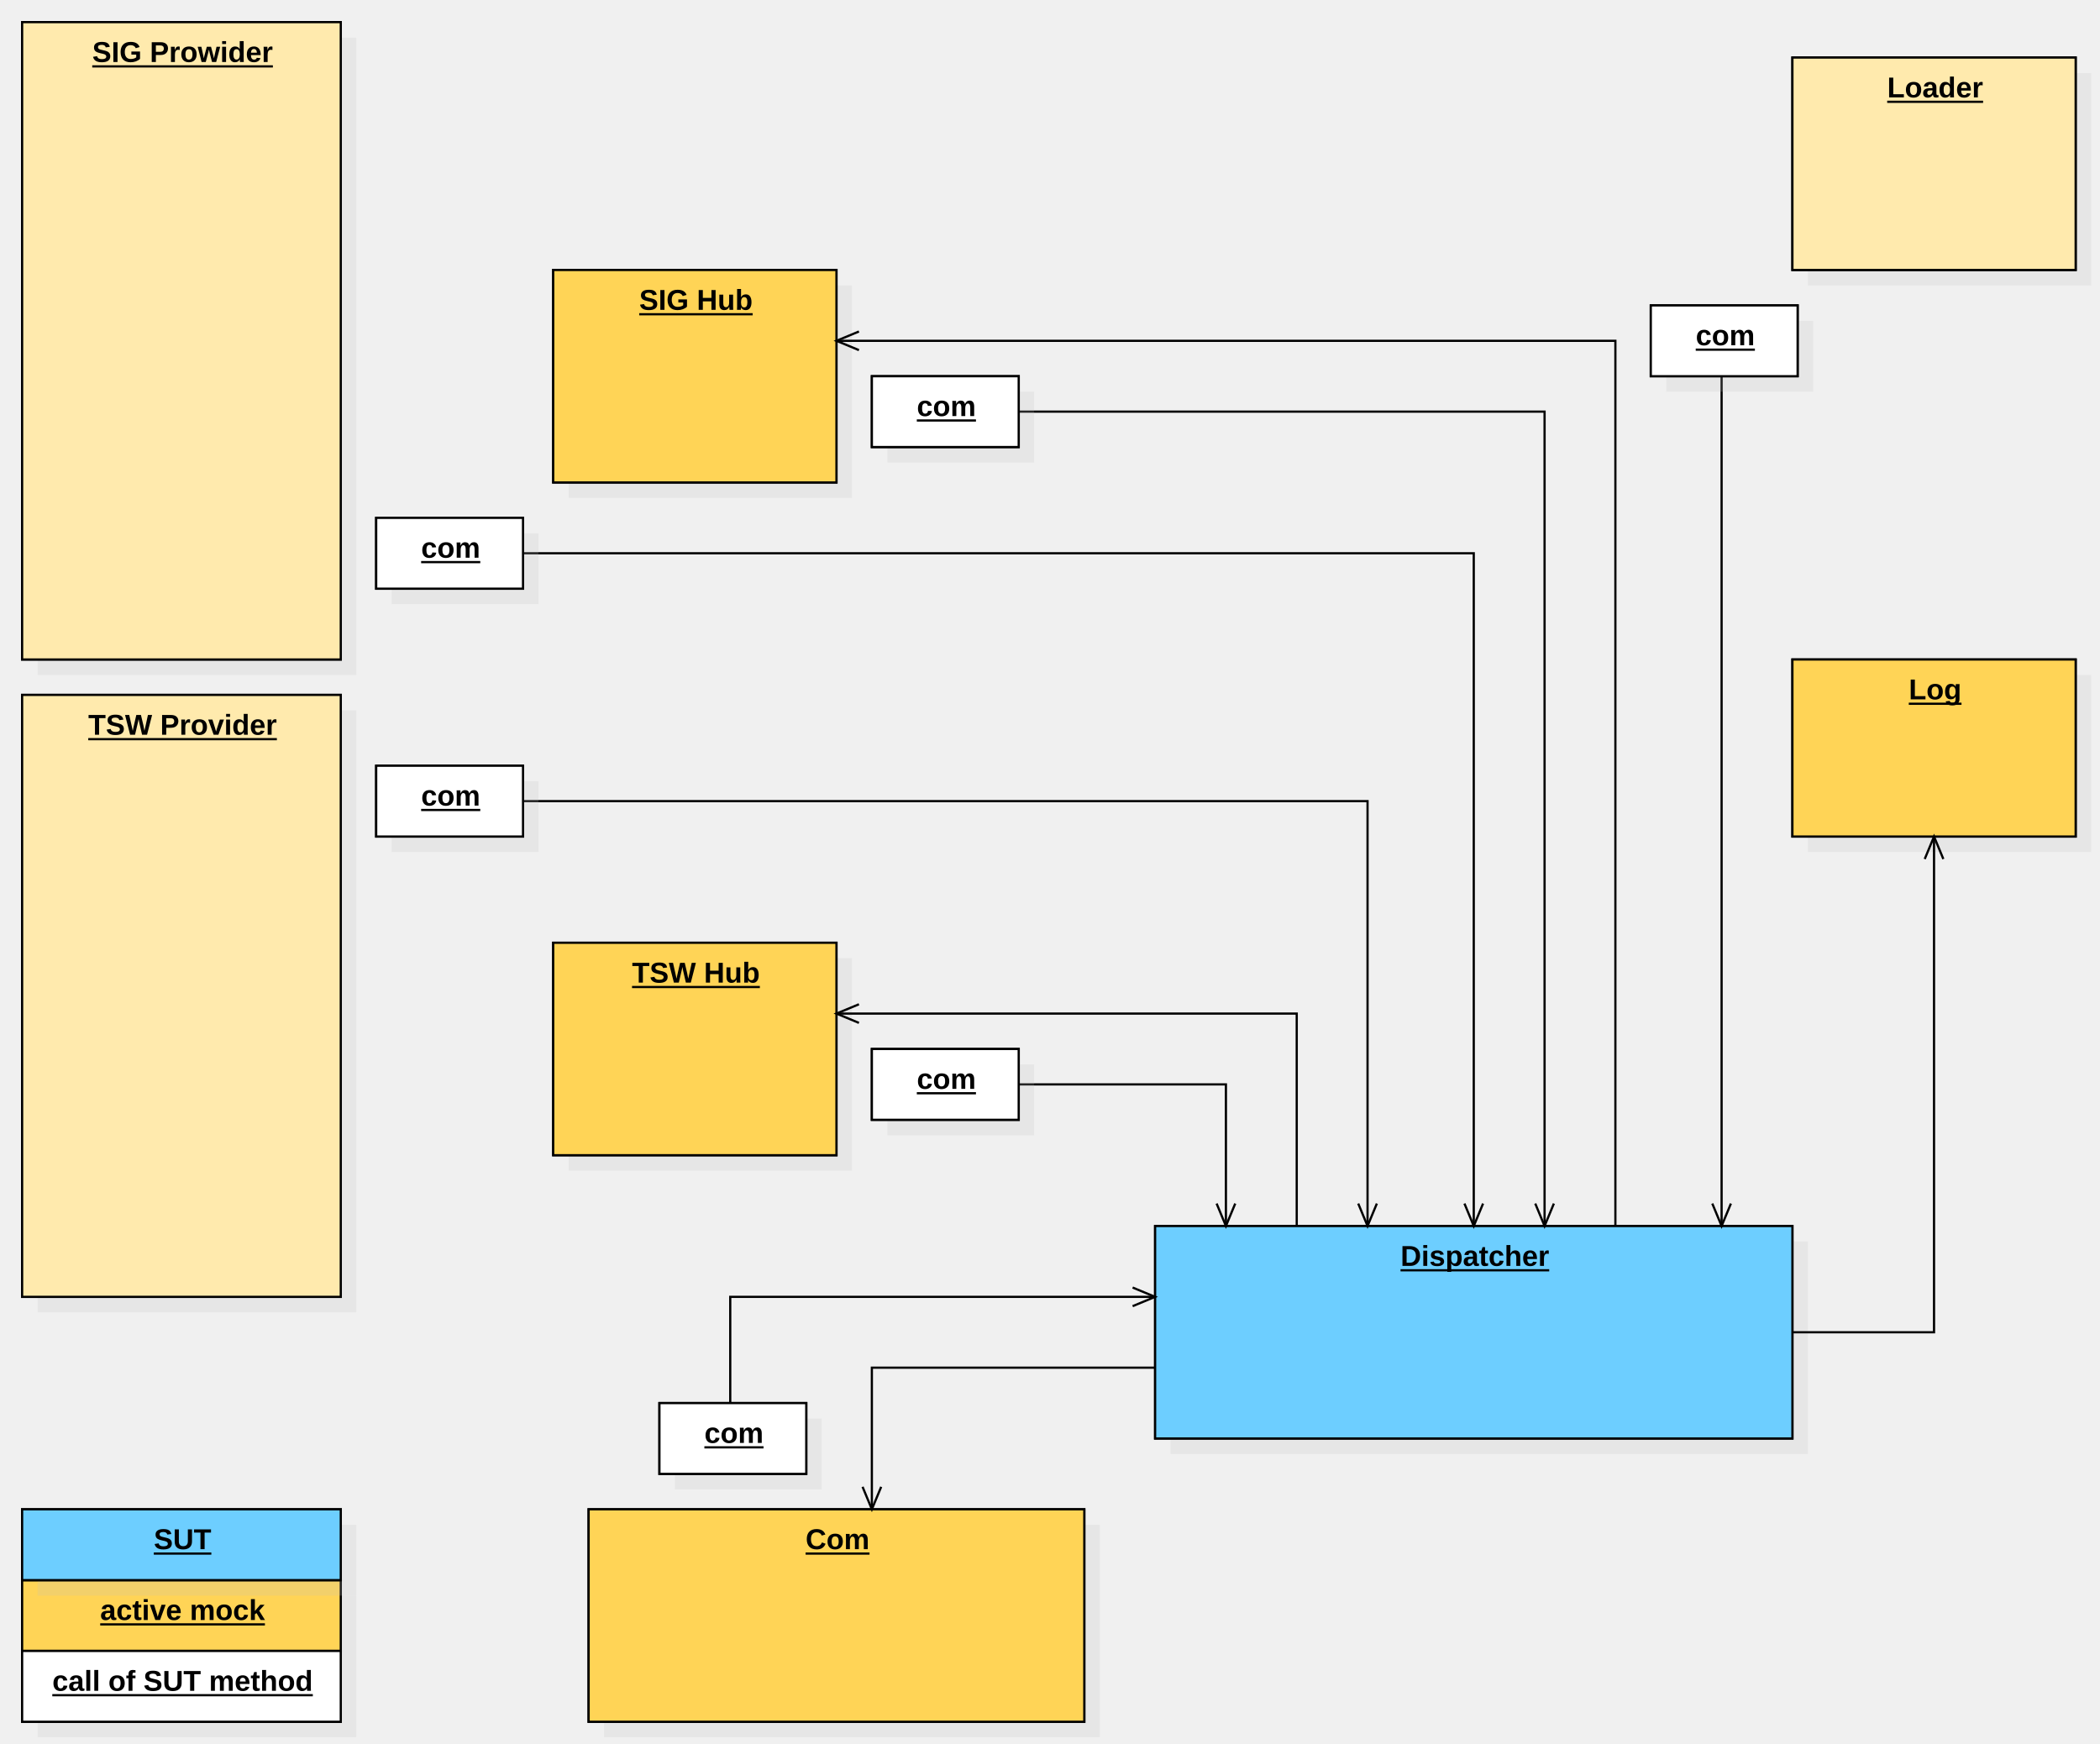
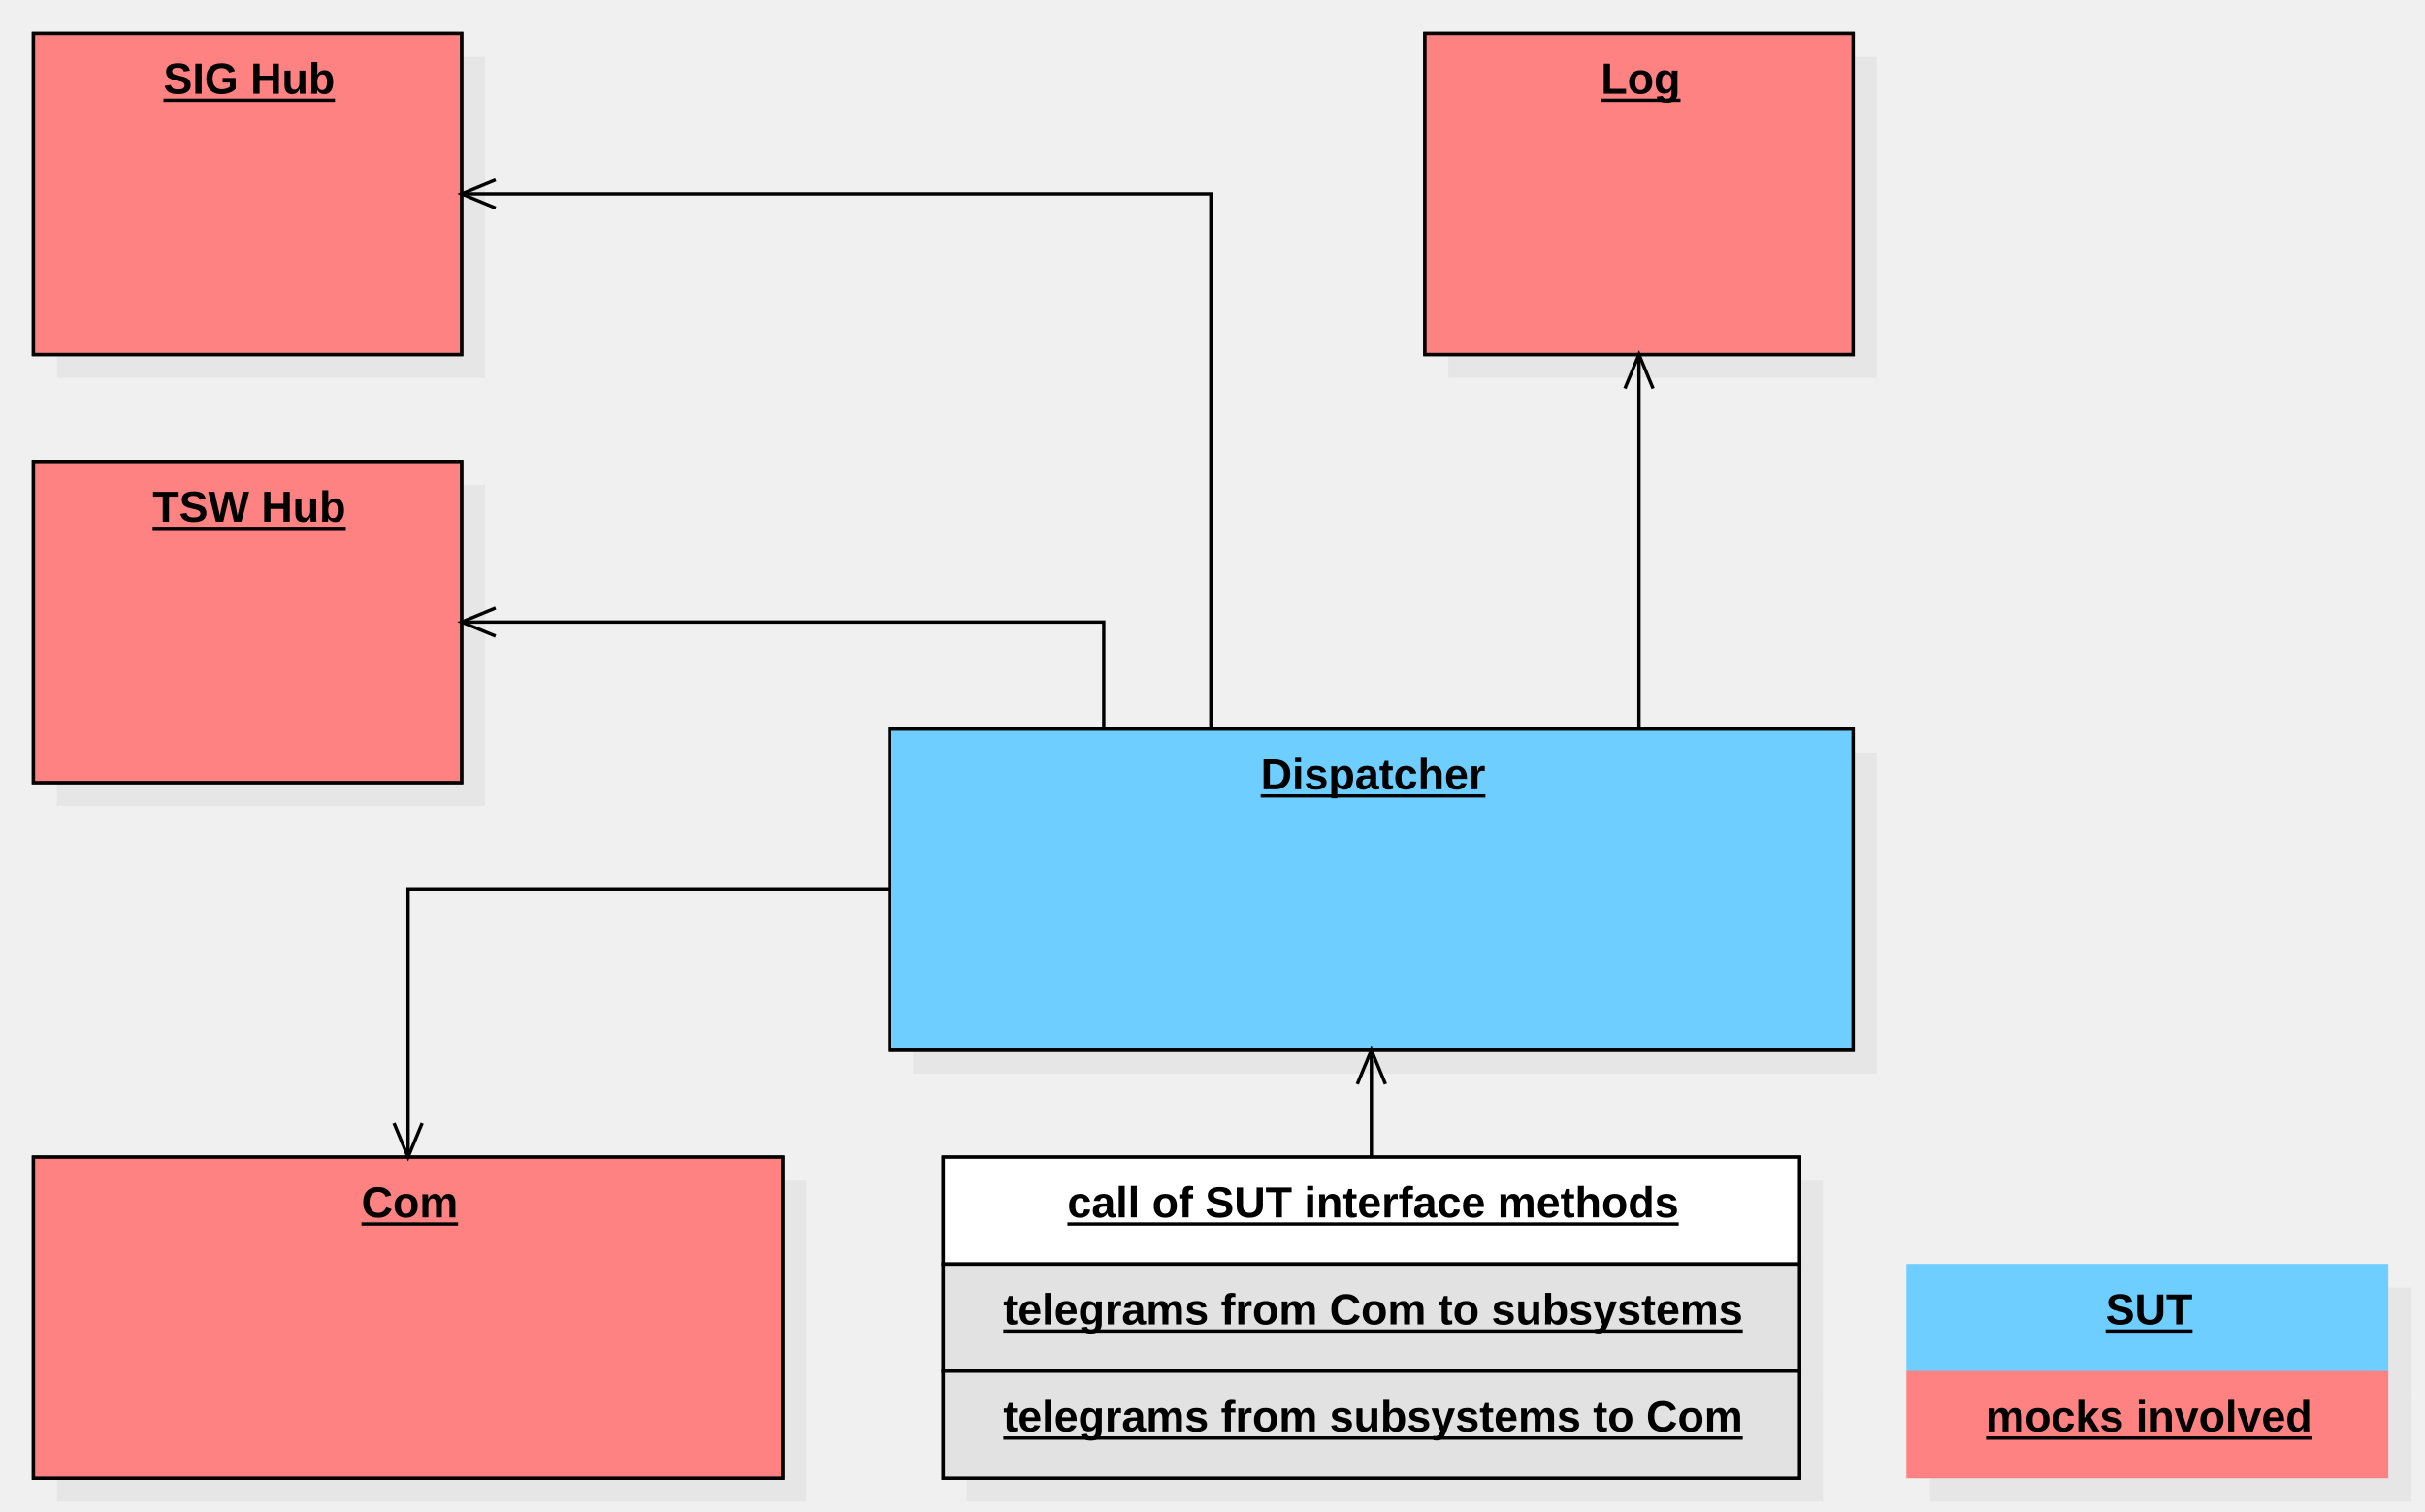
- <svg xmlns="http://www.w3.org/2000/svg" version="1.1" width="949" height="788">
+ <svg xmlns="http://www.w3.org/2000/svg" version="1.1" width="725" height="452">
  <defs />
  <g>
    <g>
-       <rect fill="#C0C0C0" stroke="none" x="567" y="583" width="128" height="96" transform="matrix(1 0 0 1 -310 -150)" fill-opacity="0.2" />
-     </g>
-     <g>
-       <rect fill="#FFD456" stroke="none" x="560" y="576" width="128" height="96" transform="matrix(1 0 0 1 -310 -150)" />
-     </g>
-     <g>
-       <path fill="none" stroke="#000000" paint-order="fill stroke markers" d=" M 250 426 L 378 426 L 378 522 L 250 522 L 250 426 Z Z" stroke-miterlimit="10" stroke-dasharray="" />
-     </g>
-     <g>
-       <rect fill="#FFD456" stroke="none" x="560" y="576" width="128" height="96" transform="matrix(1 0 0 1 -310 -150)" />
-     </g>
-     <g>
-       <path fill="none" stroke="#000000" paint-order="fill stroke markers" d=" M 250 426 L 378 426 L 378 522 L 250 522 L 250 426 Z Z" stroke-miterlimit="10" stroke-dasharray="" />
-     </g>
-     <g>
-       <g>
-         <path fill="none" stroke="none" />
-         <text fill="#000000" stroke="none" font-family="Arial" font-size="13px" font-style="normal" font-weight="bold" text-decoration="undefined" x="624.5" y="589.5" text-anchor="middle" dominant-baseline="central" transform="matrix(1 0 0 1 -310 -150)">
+       <rect fill="#C0C0C0" stroke="none" x="1143" y="871" width="144" height="32" transform="matrix(1 0 0 1 -566 -486)" fill-opacity="0.2" />
+     </g>
+     <g>
+       <rect fill="#6DCEFF" stroke="none" x="1136" y="864" width="144" height="32" transform="matrix(1 0 0 1 -566 -486)" />
+     </g>
+     <g>
+       <path fill="none" stroke="#FFFFFF00" paint-order="fill stroke markers" d=" M 570 378 L 714 378 L 714 410 L 570 410 L 570 378 Z Z" stroke-miterlimit="10" stroke-dasharray="" />
+     </g>
+     <g>
+       <rect fill="#6DCEFF" stroke="none" x="1136" y="864" width="144" height="32" transform="matrix(1 0 0 1 -566 -486)" />
+     </g>
+     <g>
+       <path fill="none" stroke="#FFFFFF00" paint-order="fill stroke markers" d=" M 570 378 L 714 378 L 714 410 L 570 410 L 570 378 Z Z" stroke-miterlimit="10" stroke-dasharray="" />
+     </g>
+     <g>
+       <g>
+         <path fill="none" stroke="none" />
+         <text fill="#000000" stroke="none" font-family="Arial" font-size="13px" font-style="normal" font-weight="bold" text-decoration="undefined" x="1208.5" y="877.5" text-anchor="middle" dominant-baseline="central" transform="matrix(1 0 0 1 -566 -486)">
+ SUT</text>
+         <path fill="none" stroke="#000000" paint-order="fill stroke markers" d=" M 655.5 398 L 629.5 398" stroke-miterlimit="10" stroke-dasharray="" />
+       </g>
+     </g>
+     <g>
+       <rect fill="#C0C0C0" stroke="none" x="583" y="631" width="128" height="96" transform="matrix(1 0 0 1 -566 -486)" fill-opacity="0.2" />
+     </g>
+     <g>
+       <rect fill="#FF8282" stroke="none" x="576" y="624" width="128" height="96" transform="matrix(1 0 0 1 -566 -486)" />
+     </g>
+     <g>
+       <path fill="none" stroke="#000000" paint-order="fill stroke markers" d=" M 10 138 L 138 138 L 138 234 L 10 234 L 10 138 Z Z" stroke-miterlimit="10" stroke-dasharray="" />
+     </g>
+     <g>
+       <rect fill="#FF8282" stroke="none" x="576" y="624" width="128" height="96" transform="matrix(1 0 0 1 -566 -486)" />
+     </g>
+     <g>
+       <path fill="none" stroke="#000000" paint-order="fill stroke markers" d=" M 10 138 L 138 138 L 138 234 L 10 234 L 10 138 Z Z" stroke-miterlimit="10" stroke-dasharray="" />
+     </g>
+     <g>
+       <g>
+         <path fill="none" stroke="none" />
+         <text fill="#000000" stroke="none" font-family="Arial" font-size="13px" font-style="normal" font-weight="bold" text-decoration="undefined" x="640.5" y="637.5" text-anchor="middle" dominant-baseline="central" transform="matrix(1 0 0 1 -566 -486)">
TSW Hub</text>
-         <path fill="none" stroke="#000000" paint-order="fill stroke markers" d=" M 343.382 446 L 285.618 446" stroke-miterlimit="10" stroke-dasharray="" />
-       </g>
-     </g>
-     <g>
-       <rect fill="#C0C0C0" stroke="none" x="839" y="711" width="288" height="96" transform="matrix(1 0 0 1 -310 -150)" fill-opacity="0.2" />
-     </g>
-     <g>
-       <rect fill="#6DCEFF" stroke="none" x="832" y="704" width="288" height="96" transform="matrix(1 0 0 1 -310 -150)" />
-     </g>
-     <g>
-       <path fill="none" stroke="#000000" paint-order="fill stroke markers" d=" M 522 554 L 810 554 L 810 650 L 522 650 L 522 554 Z Z" stroke-miterlimit="10" stroke-dasharray="" />
-     </g>
-     <g>
-       <rect fill="#6DCEFF" stroke="none" x="832" y="704" width="288" height="96" transform="matrix(1 0 0 1 -310 -150)" />
-     </g>
-     <g>
-       <path fill="none" stroke="#000000" paint-order="fill stroke markers" d=" M 522 554 L 810 554 L 810 650 L 522 650 L 522 554 Z Z" stroke-miterlimit="10" stroke-dasharray="" />
-     </g>
-     <g>
-       <g>
-         <path fill="none" stroke="none" />
-         <text fill="#000000" stroke="none" font-family="Arial" font-size="13px" font-style="normal" font-weight="bold" text-decoration="undefined" x="976.5" y="717.5" text-anchor="middle" dominant-baseline="central" transform="matrix(1 0 0 1 -310 -150)">
+         <path fill="none" stroke="#000000" paint-order="fill stroke markers" d=" M 103.382 158 L 45.618 158" stroke-miterlimit="10" stroke-dasharray="" />
+       </g>
+     </g>
+     <g>
+       <rect fill="#C0C0C0" stroke="none" x="839" y="711" width="288" height="96" transform="matrix(1 0 0 1 -566 -486)" fill-opacity="0.2" />
+     </g>
+     <g>
+       <rect fill="#6DCEFF" stroke="none" x="832" y="704" width="288" height="96" transform="matrix(1 0 0 1 -566 -486)" />
+     </g>
+     <g>
+       <path fill="none" stroke="#000000" paint-order="fill stroke markers" d=" M 266 218 L 554 218 L 554 314 L 266 314 L 266 218 Z Z" stroke-miterlimit="10" stroke-dasharray="" />
+     </g>
+     <g>
+       <rect fill="#6DCEFF" stroke="none" x="832" y="704" width="288" height="96" transform="matrix(1 0 0 1 -566 -486)" />
+     </g>
+     <g>
+       <path fill="none" stroke="#000000" paint-order="fill stroke markers" d=" M 266 218 L 554 218 L 554 314 L 266 314 L 266 218 Z Z" stroke-miterlimit="10" stroke-dasharray="" />
+     </g>
+     <g>
+       <g>
+         <path fill="none" stroke="none" />
+         <text fill="#000000" stroke="none" font-family="Arial" font-size="13px" font-style="normal" font-weight="bold" text-decoration="undefined" x="976.5" y="717.5" text-anchor="middle" dominant-baseline="central" transform="matrix(1 0 0 1 -566 -486)">
Dispatcher</text>
-         <path fill="none" stroke="#000000" paint-order="fill stroke markers" d=" M 700.095 574 L 632.905 574" stroke-miterlimit="10" stroke-dasharray="" />
-       </g>
-     </g>
-     <g>
-       <rect fill="#C0C0C0" stroke="none" x="327" y="471" width="144" height="272" transform="matrix(1 0 0 1 -310 -150)" fill-opacity="0.2" />
-     </g>
-     <g>
-       <rect fill="#FFEAAD" stroke="none" x="320" y="464" width="144" height="272" transform="matrix(1 0 0 1 -310 -150)" />
-     </g>
-     <g>
-       <path fill="none" stroke="#000000" paint-order="fill stroke markers" d=" M 10 314 L 154 314 L 154 586 L 10 586 L 10 314 Z Z" stroke-miterlimit="10" stroke-dasharray="" />
-     </g>
-     <g>
-       <rect fill="#FFEAAD" stroke="none" x="320" y="464" width="144" height="272" transform="matrix(1 0 0 1 -310 -150)" />
-     </g>
-     <g>
-       <path fill="none" stroke="#000000" paint-order="fill stroke markers" d=" M 10 314 L 154 314 L 154 586 L 10 586 L 10 314 Z Z" stroke-miterlimit="10" stroke-dasharray="" />
-     </g>
-     <g>
-       <g>
-         <path fill="none" stroke="none" />
-         <text fill="#000000" stroke="none" font-family="Arial" font-size="13px" font-style="normal" font-weight="bold" text-decoration="undefined" x="392.5" y="477.5" text-anchor="middle" dominant-baseline="central" transform="matrix(1 0 0 1 -310 -150)">
- TSW Provider</text>
-         <path fill="none" stroke="#000000" paint-order="fill stroke markers" d=" M 125.118 334 L 39.882 334" stroke-miterlimit="10" stroke-dasharray="" />
-       </g>
-     </g>
-     <g>
-       <path fill="none" stroke="#000000" paint-order="fill stroke markers" d=" M 586 554 L 586 458 L 378 458" stroke-miterlimit="10" stroke-dasharray="" />
-     </g>
-     <g>
-       <path fill="none" stroke="#000000" paint-order="fill stroke markers" d=" M 388.163 453.79 L 378 458 L 388.163 462.21" stroke-miterlimit="10" stroke-dasharray="" />
-     </g>
-     <g>
-       <path fill="none" stroke="#000000" paint-order="fill stroke markers" d=" M 460 490 L 554 490 L 554 554" stroke-miterlimit="10" stroke-dasharray="" />
-     </g>
-     <g>
-       <path fill="none" stroke="#000000" paint-order="fill stroke markers" d=" M 549.79 543.837 L 554 554 L 558.21 543.837" stroke-miterlimit="10" stroke-dasharray="" />
-     </g>
-     <g>
-       <rect fill="#C0C0C0" stroke="none" x="583" y="839" width="224" height="96" transform="matrix(1 0 0 1 -310 -150)" fill-opacity="0.2" />
-     </g>
-     <g>
-       <rect fill="#FFD456" stroke="none" x="576" y="832" width="224" height="96" transform="matrix(1 0 0 1 -310 -150)" />
-     </g>
-     <g>
-       <path fill="none" stroke="#000000" paint-order="fill stroke markers" d=" M 266 682 L 490 682 L 490 778 L 266 778 L 266 682 Z Z" stroke-miterlimit="10" stroke-dasharray="" />
-     </g>
-     <g>
-       <rect fill="#FFD456" stroke="none" x="576" y="832" width="224" height="96" transform="matrix(1 0 0 1 -310 -150)" />
-     </g>
-     <g>
-       <path fill="none" stroke="#000000" paint-order="fill stroke markers" d=" M 266 682 L 490 682 L 490 778 L 266 778 L 266 682 Z Z" stroke-miterlimit="10" stroke-dasharray="" />
-     </g>
-     <g>
-       <g>
-         <path fill="none" stroke="none" />
-         <text fill="#000000" stroke="none" font-family="Arial" font-size="13px" font-style="normal" font-weight="bold" text-decoration="undefined" x="688.5" y="845.5" text-anchor="middle" dominant-baseline="central" transform="matrix(1 0 0 1 -310 -150)">
+         <path fill="none" stroke="#000000" paint-order="fill stroke markers" d=" M 444.095 238 L 376.905 238" stroke-miterlimit="10" stroke-dasharray="" />
+       </g>
+     </g>
+     <g>
+       <path fill="none" stroke="#000000" paint-order="fill stroke markers" d=" M 330 218 L 330 186 L 138 186" stroke-miterlimit="10" stroke-dasharray="" />
+     </g>
+     <g>
+       <path fill="none" stroke="#000000" paint-order="fill stroke markers" d=" M 148.163 181.79 L 138 186 L 148.163 190.21" stroke-miterlimit="10" stroke-dasharray="" />
+     </g>
+     <g>
+       <rect fill="#C0C0C0" stroke="none" x="583" y="839" width="224" height="96" transform="matrix(1 0 0 1 -566 -486)" fill-opacity="0.2" />
+     </g>
+     <g>
+       <rect fill="#FF8282" stroke="none" x="576" y="832" width="224" height="96" transform="matrix(1 0 0 1 -566 -486)" />
+     </g>
+     <g>
+       <path fill="none" stroke="#000000" paint-order="fill stroke markers" d=" M 10 346 L 234 346 L 234 442 L 10 442 L 10 346 Z Z" stroke-miterlimit="10" stroke-dasharray="" />
+     </g>
+     <g>
+       <rect fill="#FF8282" stroke="none" x="576" y="832" width="224" height="96" transform="matrix(1 0 0 1 -566 -486)" />
+     </g>
+     <g>
+       <path fill="none" stroke="#000000" paint-order="fill stroke markers" d=" M 10 346 L 234 346 L 234 442 L 10 442 L 10 346 Z Z" stroke-miterlimit="10" stroke-dasharray="" />
+     </g>
+     <g>
+       <g>
+         <path fill="none" stroke="none" />
+         <text fill="#000000" stroke="none" font-family="Arial" font-size="13px" font-style="normal" font-weight="bold" text-decoration="undefined" x="688.5" y="845.5" text-anchor="middle" dominant-baseline="central" transform="matrix(1 0 0 1 -566 -486)">
Com</text>
-         <path fill="none" stroke="#000000" paint-order="fill stroke markers" d=" M 392.944 702 L 364.056 702" stroke-miterlimit="10" stroke-dasharray="" />
-       </g>
-     </g>
-     <g>
-       <path fill="none" stroke="#000000" paint-order="fill stroke markers" d=" M 330 634 L 330 586 L 522 586" stroke-miterlimit="10" stroke-dasharray="" />
-     </g>
-     <g>
-       <path fill="none" stroke="#000000" paint-order="fill stroke markers" d=" M 511.837 590.21 L 522 586 L 511.837 581.79" stroke-miterlimit="10" stroke-dasharray="" />
-     </g>
-     <g>
-       <rect fill="#C0C0C0" stroke="none" x="1127" y="183" width="128" height="96" transform="matrix(1 0 0 1 -310 -150)" fill-opacity="0.2" />
-     </g>
-     <g>
-       <rect fill="#FFEAAD" stroke="none" x="1120" y="176" width="128" height="96" transform="matrix(1 0 0 1 -310 -150)" />
-     </g>
-     <g>
-       <path fill="none" stroke="#000000" paint-order="fill stroke markers" d=" M 810 26 L 938 26 L 938 122 L 810 122 L 810 26 Z Z" stroke-miterlimit="10" stroke-dasharray="" />
-     </g>
-     <g>
-       <rect fill="#FFEAAD" stroke="none" x="1120" y="176" width="128" height="96" transform="matrix(1 0 0 1 -310 -150)" />
-     </g>
-     <g>
-       <path fill="none" stroke="#000000" paint-order="fill stroke markers" d=" M 810 26 L 938 26 L 938 122 L 810 122 L 810 26 Z Z" stroke-miterlimit="10" stroke-dasharray="" />
-     </g>
-     <g>
-       <g>
-         <path fill="none" stroke="none" />
-         <text fill="#000000" stroke="none" font-family="Arial" font-size="13px" font-style="normal" font-weight="bold" text-decoration="undefined" x="1184.5" y="189.5" text-anchor="middle" dominant-baseline="central" transform="matrix(1 0 0 1 -310 -150)">
- Loader</text>
-         <path fill="none" stroke="#000000" paint-order="fill stroke markers" d=" M 896.171 46 L 852.829 46" stroke-miterlimit="10" stroke-dasharray="" />
-       </g>
-     </g>
-     <g>
-       <path fill="none" stroke="#000000" paint-order="fill stroke markers" d=" M 778 170 L 778 554" stroke-miterlimit="10" stroke-dasharray="" />
-     </g>
-     <g>
-       <path fill="none" stroke="#000000" paint-order="fill stroke markers" d=" M 773.79 543.837 L 778 554 L 782.21 543.837" stroke-miterlimit="10" stroke-dasharray="" />
-     </g>
-     <g>
-       <path fill="none" stroke="#000000" paint-order="fill stroke markers" d=" M 236 362 L 618 362 L 618 554" stroke-miterlimit="10" stroke-dasharray="" />
-     </g>
-     <g>
-       <path fill="none" stroke="#000000" paint-order="fill stroke markers" d=" M 613.79 543.837 L 618 554 L 622.21 543.837" stroke-miterlimit="10" stroke-dasharray="" />
-     </g>
-     <g>
-       <rect fill="#C0C0C0" stroke="none" x="327" y="167" width="144" height="288" transform="matrix(1 0 0 1 -310 -150)" fill-opacity="0.2" />
-     </g>
-     <g>
-       <rect fill="#FFEAAD" stroke="none" x="320" y="160" width="144" height="288" transform="matrix(1 0 0 1 -310 -150)" />
-     </g>
-     <g>
-       <path fill="none" stroke="#000000" paint-order="fill stroke markers" d=" M 10 10 L 154 10 L 154 298 L 10 298 L 10 10 Z Z" stroke-miterlimit="10" stroke-dasharray="" />
-     </g>
-     <g>
-       <rect fill="#FFEAAD" stroke="none" x="320" y="160" width="144" height="288" transform="matrix(1 0 0 1 -310 -150)" />
-     </g>
-     <g>
-       <path fill="none" stroke="#000000" paint-order="fill stroke markers" d=" M 10 10 L 154 10 L 154 298 L 10 298 L 10 10 Z Z" stroke-miterlimit="10" stroke-dasharray="" />
-     </g>
-     <g>
-       <g>
-         <path fill="none" stroke="none" />
-         <text fill="#000000" stroke="none" font-family="Arial" font-size="13px" font-style="normal" font-weight="bold" text-decoration="undefined" x="392.5" y="173.5" text-anchor="middle" dominant-baseline="central" transform="matrix(1 0 0 1 -310 -150)">
- SIG Prowider</text>
-         <path fill="none" stroke="#000000" paint-order="fill stroke markers" d=" M 123.315 30 L 41.685 30" stroke-miterlimit="10" stroke-dasharray="" />
-       </g>
-     </g>
-     <g>
-       <rect fill="#C0C0C0" stroke="none" x="567" y="279" width="128" height="96" transform="matrix(1 0 0 1 -310 -150)" fill-opacity="0.2" />
-     </g>
-     <g>
-       <rect fill="#FFD456" stroke="none" x="560" y="272" width="128" height="96" transform="matrix(1 0 0 1 -310 -150)" />
-     </g>
-     <g>
-       <path fill="none" stroke="#000000" paint-order="fill stroke markers" d=" M 250 122 L 378 122 L 378 218 L 250 218 L 250 122 Z Z" stroke-miterlimit="10" stroke-dasharray="" />
-     </g>
-     <g>
-       <rect fill="#FFD456" stroke="none" x="560" y="272" width="128" height="96" transform="matrix(1 0 0 1 -310 -150)" />
-     </g>
-     <g>
-       <path fill="none" stroke="#000000" paint-order="fill stroke markers" d=" M 250 122 L 378 122 L 378 218 L 250 218 L 250 122 Z Z" stroke-miterlimit="10" stroke-dasharray="" />
-     </g>
-     <g>
-       <g>
-         <path fill="none" stroke="none" />
-         <text fill="#000000" stroke="none" font-family="Arial" font-size="13px" font-style="normal" font-weight="bold" text-decoration="undefined" x="624.5" y="285.5" text-anchor="middle" dominant-baseline="central" transform="matrix(1 0 0 1 -310 -150)">
+         <path fill="none" stroke="#000000" paint-order="fill stroke markers" d=" M 136.944 366 L 108.056 366" stroke-miterlimit="10" stroke-dasharray="" />
+       </g>
+     </g>
+     <g>
+       <path fill="none" stroke="#000000" paint-order="fill stroke markers" d=" M 410 346 L 410 314" stroke-miterlimit="10" stroke-dasharray="" />
+     </g>
+     <g>
+       <path fill="none" stroke="#000000" paint-order="fill stroke markers" d=" M 414.21 324.163 L 410 314 L 405.79 324.163" stroke-miterlimit="10" stroke-dasharray="" />
+     </g>
+     <g>
+       <rect fill="#C0C0C0" stroke="none" x="583" y="503" width="128" height="96" transform="matrix(1 0 0 1 -566 -486)" fill-opacity="0.2" />
+     </g>
+     <g>
+       <rect fill="#FF8282" stroke="none" x="576" y="496" width="128" height="96" transform="matrix(1 0 0 1 -566 -486)" />
+     </g>
+     <g>
+       <path fill="none" stroke="#000000" paint-order="fill stroke markers" d=" M 10 10 L 138 10 L 138 106 L 10 106 L 10 10 Z Z" stroke-miterlimit="10" stroke-dasharray="" />
+     </g>
+     <g>
+       <rect fill="#FF8282" stroke="none" x="576" y="496" width="128" height="96" transform="matrix(1 0 0 1 -566 -486)" />
+     </g>
+     <g>
+       <path fill="none" stroke="#000000" paint-order="fill stroke markers" d=" M 10 10 L 138 10 L 138 106 L 10 106 L 10 10 Z Z" stroke-miterlimit="10" stroke-dasharray="" />
+     </g>
+     <g>
+       <g>
+         <path fill="none" stroke="none" />
+         <text fill="#000000" stroke="none" font-family="Arial" font-size="13px" font-style="normal" font-weight="bold" text-decoration="undefined" x="640.5" y="509.5" text-anchor="middle" dominant-baseline="central" transform="matrix(1 0 0 1 -566 -486)">
SIG Hub</text>
-         <path fill="none" stroke="#000000" paint-order="fill stroke markers" d=" M 340.138 142 L 288.862 142" stroke-miterlimit="10" stroke-dasharray="" />
-       </g>
-     </g>
-     <g>
-       <path fill="none" stroke="#000000" paint-order="fill stroke markers" d=" M 236 250 L 666 250 L 666 554" stroke-miterlimit="10" stroke-dasharray="" />
-     </g>
-     <g>
-       <path fill="none" stroke="#000000" paint-order="fill stroke markers" d=" M 661.79 543.837 L 666 554 L 670.21 543.837" stroke-miterlimit="10" stroke-dasharray="" />
-     </g>
-     <g>
-       <path fill="none" stroke="#000000" paint-order="fill stroke markers" d=" M 730 554 L 730 154 L 378 154" stroke-miterlimit="10" stroke-dasharray="" />
-     </g>
-     <g>
-       <path fill="none" stroke="#000000" paint-order="fill stroke markers" d=" M 388.163 149.79 L 378 154 L 388.163 158.21" stroke-miterlimit="10" stroke-dasharray="" />
-     </g>
-     <g>
-       <path fill="none" stroke="#000000" paint-order="fill stroke markers" d=" M 460 186 L 698 186 L 698 554" stroke-miterlimit="10" stroke-dasharray="" />
-     </g>
-     <g>
-       <path fill="none" stroke="#000000" paint-order="fill stroke markers" d=" M 693.79 543.837 L 698 554 L 702.21 543.837" stroke-miterlimit="10" stroke-dasharray="" />
-     </g>
-     <g>
-       <path fill="none" stroke="#000000" paint-order="fill stroke markers" d=" M 522 618 L 394 618 L 394 682" stroke-miterlimit="10" stroke-dasharray="" />
-     </g>
-     <g>
-       <path fill="none" stroke="#000000" paint-order="fill stroke markers" d=" M 389.79 671.837 L 394 682 L 398.21 671.837" stroke-miterlimit="10" stroke-dasharray="" />
-     </g>
-     <g>
-       <rect fill="#C0C0C0" stroke="none" x="1063" y="295" width="66.354" height="32" transform="matrix(1 0 0 1 -310 -150)" fill-opacity="0.2" />
-     </g>
-     <g>
-       <rect fill="#FFFFFF" stroke="none" x="1056" y="288" width="66.354" height="32" transform="matrix(1 0 0 1 -310 -150)" />
-     </g>
-     <g>
-       <path fill="none" stroke="#000000" paint-order="fill stroke markers" d=" M 746 138 L 812.354 138 L 812.354 170 L 746 170 L 746 138 Z Z" stroke-miterlimit="10" stroke-dasharray="" />
-     </g>
-     <g>
-       <rect fill="#FFFFFF" stroke="none" x="1056" y="288" width="66.354" height="32" transform="matrix(1 0 0 1 -310 -150)" />
-     </g>
-     <g>
-       <path fill="none" stroke="#000000" paint-order="fill stroke markers" d=" M 746 138 L 812.354 138 L 812.354 170 L 746 170 L 746 138 Z Z" stroke-miterlimit="10" stroke-dasharray="" />
-     </g>
-     <g>
-       <g>
-         <path fill="none" stroke="none" />
-         <text fill="#000000" stroke="none" font-family="Arial" font-size="13px" font-style="normal" font-weight="bold" text-decoration="undefined" x="1089.677" y="301.5" text-anchor="middle" dominant-baseline="central" transform="matrix(1 0 0 1 -310 -150)">
- com</text>
-         <path fill="none" stroke="#000000" paint-order="fill stroke markers" d=" M 793.042 158 L 766.312 158" stroke-miterlimit="10" stroke-dasharray="" />
-       </g>
-     </g>
-     <g>
-       <rect fill="#C0C0C0" stroke="none" x="487" y="503" width="66.354" height="32" transform="matrix(1 0 0 1 -310 -150)" fill-opacity="0.2" />
-     </g>
-     <g>
-       <rect fill="#FFFFFF" stroke="none" x="480" y="496" width="66.354" height="32" transform="matrix(1 0 0 1 -310 -150)" />
-     </g>
-     <g>
-       <path fill="none" stroke="#000000" paint-order="fill stroke markers" d=" M 170 346 L 236.354 346 L 236.354 378 L 170 378 L 170 346 Z Z" stroke-miterlimit="10" stroke-dasharray="" />
-     </g>
-     <g>
-       <rect fill="#FFFFFF" stroke="none" x="480" y="496" width="66.354" height="32" transform="matrix(1 0 0 1 -310 -150)" />
-     </g>
-     <g>
-       <path fill="none" stroke="#000000" paint-order="fill stroke markers" d=" M 170 346 L 236.354 346 L 236.354 378 L 170 378 L 170 346 Z Z" stroke-miterlimit="10" stroke-dasharray="" />
-     </g>
-     <g>
-       <g>
-         <path fill="none" stroke="none" />
-         <text fill="#000000" stroke="none" font-family="Arial" font-size="13px" font-style="normal" font-weight="bold" text-decoration="undefined" x="513.677" y="509.5" text-anchor="middle" dominant-baseline="central" transform="matrix(1 0 0 1 -310 -150)">
- com</text>
-         <path fill="none" stroke="#000000" paint-order="fill stroke markers" d=" M 217.042 366 L 190.312 366" stroke-miterlimit="10" stroke-dasharray="" />
-       </g>
-     </g>
-     <g>
-       <rect fill="#C0C0C0" stroke="none" x="487" y="391" width="66.354" height="32" transform="matrix(1 0 0 1 -310 -150)" fill-opacity="0.2" />
-     </g>
-     <g>
-       <rect fill="#FFFFFF" stroke="none" x="480" y="384" width="66.354" height="32" transform="matrix(1 0 0 1 -310 -150)" />
-     </g>
-     <g>
-       <path fill="none" stroke="#000000" paint-order="fill stroke markers" d=" M 170 234 L 236.354 234 L 236.354 266 L 170 266 L 170 234 Z Z" stroke-miterlimit="10" stroke-dasharray="" />
-     </g>
-     <g>
-       <rect fill="#FFFFFF" stroke="none" x="480" y="384" width="66.354" height="32" transform="matrix(1 0 0 1 -310 -150)" />
-     </g>
-     <g>
-       <path fill="none" stroke="#000000" paint-order="fill stroke markers" d=" M 170 234 L 236.354 234 L 236.354 266 L 170 266 L 170 234 Z Z" stroke-miterlimit="10" stroke-dasharray="" />
-     </g>
-     <g>
-       <g>
-         <path fill="none" stroke="none" />
-         <text fill="#000000" stroke="none" font-family="Arial" font-size="13px" font-style="normal" font-weight="bold" text-decoration="undefined" x="513.677" y="397.5" text-anchor="middle" dominant-baseline="central" transform="matrix(1 0 0 1 -310 -150)">
- com</text>
-         <path fill="none" stroke="#000000" paint-order="fill stroke markers" d=" M 217.042 254 L 190.312 254" stroke-miterlimit="10" stroke-dasharray="" />
-       </g>
-     </g>
-     <g>
-       <rect fill="#C0C0C0" stroke="none" x="615" y="791" width="66.354" height="32" transform="matrix(1 0 0 1 -310 -150)" fill-opacity="0.2" />
-     </g>
-     <g>
-       <rect fill="#FFFFFF" stroke="none" x="608" y="784" width="66.354" height="32" transform="matrix(1 0 0 1 -310 -150)" />
-     </g>
-     <g>
-       <path fill="none" stroke="#000000" paint-order="fill stroke markers" d=" M 298 634 L 364.354 634 L 364.354 666 L 298 666 L 298 634 Z Z" stroke-miterlimit="10" stroke-dasharray="" />
-     </g>
-     <g>
-       <rect fill="#FFFFFF" stroke="none" x="608" y="784" width="66.354" height="32" transform="matrix(1 0 0 1 -310 -150)" />
-     </g>
-     <g>
-       <path fill="none" stroke="#000000" paint-order="fill stroke markers" d=" M 298 634 L 364.354 634 L 364.354 666 L 298 666 L 298 634 Z Z" stroke-miterlimit="10" stroke-dasharray="" />
-     </g>
-     <g>
-       <g>
-         <path fill="none" stroke="none" />
-         <text fill="#000000" stroke="none" font-family="Arial" font-size="13px" font-style="normal" font-weight="bold" text-decoration="undefined" x="641.677" y="797.5" text-anchor="middle" dominant-baseline="central" transform="matrix(1 0 0 1 -310 -150)">
- com</text>
-         <path fill="none" stroke="#000000" paint-order="fill stroke markers" d=" M 345.042 654 L 318.312 654" stroke-miterlimit="10" stroke-dasharray="" />
-       </g>
-     </g>
-     <g>
-       <rect fill="#C0C0C0" stroke="none" x="711" y="631" width="66.354" height="32" transform="matrix(1 0 0 1 -310 -150)" fill-opacity="0.2" />
-     </g>
-     <g>
-       <rect fill="#FFFFFF" stroke="none" x="704" y="624" width="66.354" height="32" transform="matrix(1 0 0 1 -310 -150)" />
-     </g>
-     <g>
-       <path fill="none" stroke="#000000" paint-order="fill stroke markers" d=" M 394 474 L 460.354 474 L 460.354 506 L 394 506 L 394 474 Z Z" stroke-miterlimit="10" stroke-dasharray="" />
-     </g>
-     <g>
-       <rect fill="#FFFFFF" stroke="none" x="704" y="624" width="66.354" height="32" transform="matrix(1 0 0 1 -310 -150)" />
-     </g>
-     <g>
-       <path fill="none" stroke="#000000" paint-order="fill stroke markers" d=" M 394 474 L 460.354 474 L 460.354 506 L 394 506 L 394 474 Z Z" stroke-miterlimit="10" stroke-dasharray="" />
-     </g>
-     <g>
-       <g>
-         <path fill="none" stroke="none" />
-         <text fill="#000000" stroke="none" font-family="Arial" font-size="13px" font-style="normal" font-weight="bold" text-decoration="undefined" x="737.677" y="637.5" text-anchor="middle" dominant-baseline="central" transform="matrix(1 0 0 1 -310 -150)">
- com</text>
-         <path fill="none" stroke="#000000" paint-order="fill stroke markers" d=" M 441.042 494 L 414.312 494" stroke-miterlimit="10" stroke-dasharray="" />
-       </g>
-     </g>
-     <g>
-       <rect fill="#C0C0C0" stroke="none" x="711" y="327" width="66.354" height="32" transform="matrix(1 0 0 1 -310 -150)" fill-opacity="0.2" />
-     </g>
-     <g>
-       <rect fill="#FFFFFF" stroke="none" x="704" y="320" width="66.354" height="32" transform="matrix(1 0 0 1 -310 -150)" />
-     </g>
-     <g>
-       <path fill="none" stroke="#000000" paint-order="fill stroke markers" d=" M 394 170 L 460.354 170 L 460.354 202 L 394 202 L 394 170 Z Z" stroke-miterlimit="10" stroke-dasharray="" />
-     </g>
-     <g>
-       <rect fill="#FFFFFF" stroke="none" x="704" y="320" width="66.354" height="32" transform="matrix(1 0 0 1 -310 -150)" />
-     </g>
-     <g>
-       <path fill="none" stroke="#000000" paint-order="fill stroke markers" d=" M 394 170 L 460.354 170 L 460.354 202 L 394 202 L 394 170 Z Z" stroke-miterlimit="10" stroke-dasharray="" />
-     </g>
-     <g>
-       <g>
-         <path fill="none" stroke="none" />
-         <text fill="#000000" stroke="none" font-family="Arial" font-size="13px" font-style="normal" font-weight="bold" text-decoration="undefined" x="737.677" y="333.5" text-anchor="middle" dominant-baseline="central" transform="matrix(1 0 0 1 -310 -150)">
- com</text>
-         <path fill="none" stroke="#000000" paint-order="fill stroke markers" d=" M 441.042 190 L 414.312 190" stroke-miterlimit="10" stroke-dasharray="" />
-       </g>
-     </g>
-     <g>
-       <rect fill="#C0C0C0" stroke="none" x="327" y="871" width="144" height="32" transform="matrix(1 0 0 1 -310 -150)" fill-opacity="0.2" />
-     </g>
-     <g>
-       <rect fill="#FFD456" stroke="none" x="320" y="864" width="144" height="32" transform="matrix(1 0 0 1 -310 -150)" />
-     </g>
-     <g>
-       <path fill="none" stroke="#000000" paint-order="fill stroke markers" d=" M 10 714 L 154 714 L 154 746 L 10 746 L 10 714 Z Z" stroke-miterlimit="10" stroke-dasharray="" />
-     </g>
-     <g>
-       <rect fill="#FFD456" stroke="none" x="320" y="864" width="144" height="32" transform="matrix(1 0 0 1 -310 -150)" />
-     </g>
-     <g>
-       <path fill="none" stroke="#000000" paint-order="fill stroke markers" d=" M 10 714 L 154 714 L 154 746 L 10 746 L 10 714 Z Z" stroke-miterlimit="10" stroke-dasharray="" />
-     </g>
-     <g>
-       <g>
-         <path fill="none" stroke="none" />
-         <text fill="#000000" stroke="none" font-family="Arial" font-size="13px" font-style="normal" font-weight="bold" text-decoration="undefined" x="392.5" y="877.5" text-anchor="middle" dominant-baseline="central" transform="matrix(1 0 0 1 -310 -150)">
- active mock</text>
-         <path fill="none" stroke="#000000" paint-order="fill stroke markers" d=" M 119.716 734 L 45.284 734" stroke-miterlimit="10" stroke-dasharray="" />
-       </g>
-     </g>
-     <g>
-       <rect fill="#C0C0C0" stroke="none" x="327" y="839" width="144" height="32" transform="matrix(1 0 0 1 -310 -150)" fill-opacity="0.2" />
-     </g>
-     <g>
-       <rect fill="#6DCEFF" stroke="none" x="320" y="832" width="144" height="32" transform="matrix(1 0 0 1 -310 -150)" />
-     </g>
-     <g>
-       <path fill="none" stroke="#000000" paint-order="fill stroke markers" d=" M 10 682 L 154 682 L 154 714 L 10 714 L 10 682 Z Z" stroke-miterlimit="10" stroke-dasharray="" />
-     </g>
-     <g>
-       <rect fill="#6DCEFF" stroke="none" x="320" y="832" width="144" height="32" transform="matrix(1 0 0 1 -310 -150)" />
-     </g>
-     <g>
-       <path fill="none" stroke="#000000" paint-order="fill stroke markers" d=" M 10 682 L 154 682 L 154 714 L 10 714 L 10 682 Z Z" stroke-miterlimit="10" stroke-dasharray="" />
-     </g>
-     <g>
-       <g>
-         <path fill="none" stroke="none" />
-         <text fill="#000000" stroke="none" font-family="Arial" font-size="13px" font-style="normal" font-weight="bold" text-decoration="undefined" x="392.5" y="845.5" text-anchor="middle" dominant-baseline="central" transform="matrix(1 0 0 1 -310 -150)">
- SUT</text>
-         <path fill="none" stroke="#000000" paint-order="fill stroke markers" d=" M 95.5 702 L 69.5 702" stroke-miterlimit="10" stroke-dasharray="" />
-       </g>
-     </g>
-     <g>
-       <rect fill="#C0C0C0" stroke="none" x="1127" y="455" width="128" height="80" transform="matrix(1 0 0 1 -310 -150)" fill-opacity="0.2" />
-     </g>
-     <g>
-       <rect fill="#FFD456" stroke="none" x="1120" y="448" width="128" height="80" transform="matrix(1 0 0 1 -310 -150)" />
-     </g>
-     <g>
-       <path fill="none" stroke="#000000" paint-order="fill stroke markers" d=" M 810 298 L 938 298 L 938 378 L 810 378 L 810 298 Z Z" stroke-miterlimit="10" stroke-dasharray="" />
-     </g>
-     <g>
-       <rect fill="#FFD456" stroke="none" x="1120" y="448" width="128" height="80" transform="matrix(1 0 0 1 -310 -150)" />
-     </g>
-     <g>
-       <path fill="none" stroke="#000000" paint-order="fill stroke markers" d=" M 810 298 L 938 298 L 938 378 L 810 378 L 810 298 Z Z" stroke-miterlimit="10" stroke-dasharray="" />
-     </g>
-     <g>
-       <g>
-         <path fill="none" stroke="none" />
-         <text fill="#000000" stroke="none" font-family="Arial" font-size="13px" font-style="normal" font-weight="bold" text-decoration="undefined" x="1184.5" y="461.5" text-anchor="middle" dominant-baseline="central" transform="matrix(1 0 0 1 -310 -150)">
+         <path fill="none" stroke="#000000" paint-order="fill stroke markers" d=" M 100.138 30 L 48.862 30" stroke-miterlimit="10" stroke-dasharray="" />
+       </g>
+     </g>
+     <g>
+       <path fill="none" stroke="#000000" paint-order="fill stroke markers" d=" M 362 218 L 362 58 L 138 58" stroke-miterlimit="10" stroke-dasharray="" />
+     </g>
+     <g>
+       <path fill="none" stroke="#000000" paint-order="fill stroke markers" d=" M 148.163 53.79 L 138 58 L 148.163 62.21" stroke-miterlimit="10" stroke-dasharray="" />
+     </g>
+     <g>
+       <path fill="none" stroke="#000000" paint-order="fill stroke markers" d=" M 266 266 L 122 266 L 122 346" stroke-miterlimit="10" stroke-dasharray="" />
+     </g>
+     <g>
+       <path fill="none" stroke="#000000" paint-order="fill stroke markers" d=" M 117.79 335.837 L 122 346 L 126.21 335.837" stroke-miterlimit="10" stroke-dasharray="" />
+     </g>
+     <g>
+       <rect fill="#C0C0C0" stroke="none" x="1143" y="903" width="144" height="32" transform="matrix(1 0 0 1 -566 -486)" fill-opacity="0.2" />
+     </g>
+     <g>
+       <rect fill="#FF8282" stroke="none" x="1136" y="896" width="144" height="32" transform="matrix(1 0 0 1 -566 -486)" />
+     </g>
+     <g>
+       <path fill="none" stroke="#FFFFFF00" paint-order="fill stroke markers" d=" M 570 410 L 714 410 L 714 442 L 570 442 L 570 410 Z Z" stroke-miterlimit="10" stroke-dasharray="" />
+     </g>
+     <g>
+       <rect fill="#FF8282" stroke="none" x="1136" y="896" width="144" height="32" transform="matrix(1 0 0 1 -566 -486)" />
+     </g>
+     <g>
+       <path fill="none" stroke="#FFFFFF00" paint-order="fill stroke markers" d=" M 570 410 L 714 410 L 714 442 L 570 442 L 570 410 Z Z" stroke-miterlimit="10" stroke-dasharray="" />
+     </g>
+     <g>
+       <g>
+         <path fill="none" stroke="none" />
+         <text fill="#000000" stroke="none" font-family="Arial" font-size="13px" font-style="normal" font-weight="bold" text-decoration="undefined" x="1208.5" y="909.5" text-anchor="middle" dominant-baseline="central" transform="matrix(1 0 0 1 -566 -486)">
+ mocks involved</text>
+         <path fill="none" stroke="#000000" paint-order="fill stroke markers" d=" M 691.269 430 L 593.731 430" stroke-miterlimit="10" stroke-dasharray="" />
+       </g>
+     </g>
+     <g>
+       <rect fill="#C0C0C0" stroke="none" x="855" y="839" width="256" height="32" transform="matrix(1 0 0 1 -566 -486)" fill-opacity="0.2" />
+     </g>
+     <g>
+       <rect fill="#ffffff" stroke="none" x="848" y="832" width="256" height="32" transform="matrix(1 0 0 1 -566 -486)" />
+     </g>
+     <g>
+       <path fill="none" stroke="#000000" paint-order="fill stroke markers" d=" M 282 346 L 538 346 L 538 378 L 282 378 L 282 346 Z Z" stroke-miterlimit="10" stroke-dasharray="" />
+     </g>
+     <g>
+       <rect fill="#ffffff" stroke="none" x="848" y="832" width="256" height="32" transform="matrix(1 0 0 1 -566 -486)" />
+     </g>
+     <g>
+       <path fill="none" stroke="#000000" paint-order="fill stroke markers" d=" M 282 346 L 538 346 L 538 378 L 282 378 L 282 346 Z Z" stroke-miterlimit="10" stroke-dasharray="" />
+     </g>
+     <g>
+       <g>
+         <path fill="none" stroke="none" />
+         <text fill="#000000" stroke="none" font-family="Arial" font-size="13px" font-style="normal" font-weight="bold" text-decoration="undefined" x="976.5" y="845.5" text-anchor="middle" dominant-baseline="central" transform="matrix(1 0 0 1 -566 -486)">
+ call of SUT interface methods</text>
+         <path fill="none" stroke="#000000" paint-order="fill stroke markers" d=" M 501.881 366 L 319.119 366" stroke-miterlimit="10" stroke-dasharray="" />
+       </g>
+     </g>
+     <g>
+       <rect fill="#C0C0C0" stroke="none" x="999" y="503" width="128" height="96" transform="matrix(1 0 0 1 -566 -486)" fill-opacity="0.2" />
+     </g>
+     <g>
+       <rect fill="#FF8282" stroke="none" x="992" y="496" width="128" height="96" transform="matrix(1 0 0 1 -566 -486)" />
+     </g>
+     <g>
+       <path fill="none" stroke="#000000" paint-order="fill stroke markers" d=" M 426 10 L 554 10 L 554 106 L 426 106 L 426 10 Z Z" stroke-miterlimit="10" stroke-dasharray="" />
+     </g>
+     <g>
+       <rect fill="#FF8282" stroke="none" x="992" y="496" width="128" height="96" transform="matrix(1 0 0 1 -566 -486)" />
+     </g>
+     <g>
+       <path fill="none" stroke="#000000" paint-order="fill stroke markers" d=" M 426 10 L 554 10 L 554 106 L 426 106 L 426 10 Z Z" stroke-miterlimit="10" stroke-dasharray="" />
+     </g>
+     <g>
+       <g>
+         <path fill="none" stroke="none" />
+         <text fill="#000000" stroke="none" font-family="Arial" font-size="13px" font-style="normal" font-weight="bold" text-decoration="undefined" x="1056.5" y="509.5" text-anchor="middle" dominant-baseline="central" transform="matrix(1 0 0 1 -566 -486)">
Log</text>
-         <path fill="none" stroke="#000000" paint-order="fill stroke markers" d=" M 886.411 318 L 862.589 318" stroke-miterlimit="10" stroke-dasharray="" />
-       </g>
-     </g>
-     <g>
-       <path fill="none" stroke="#000000" paint-order="fill stroke markers" d=" M 810 602 L 874 602 L 874 378" stroke-miterlimit="10" stroke-dasharray="" />
-     </g>
-     <g>
-       <path fill="none" stroke="#000000" paint-order="fill stroke markers" d=" M 878.21 388.163 L 874 378 L 869.79 388.163" stroke-miterlimit="10" stroke-dasharray="" />
-     </g>
-     <g>
-       <rect fill="#C0C0C0" stroke="none" x="327" y="903" width="144" height="32" transform="matrix(1 0 0 1 -310 -150)" fill-opacity="0.2" />
-     </g>
-     <g>
-       <rect fill="#ffffff" stroke="none" x="320" y="896" width="144" height="32" transform="matrix(1 0 0 1 -310 -150)" />
-     </g>
-     <g>
-       <path fill="none" stroke="#000000" paint-order="fill stroke markers" d=" M 10 746 L 154 746 L 154 778 L 10 778 L 10 746 Z Z" stroke-miterlimit="10" stroke-dasharray="" />
-     </g>
-     <g>
-       <rect fill="#ffffff" stroke="none" x="320" y="896" width="144" height="32" transform="matrix(1 0 0 1 -310 -150)" />
-     </g>
-     <g>
-       <path fill="none" stroke="#000000" paint-order="fill stroke markers" d=" M 10 746 L 154 746 L 154 778 L 10 778 L 10 746 Z Z" stroke-miterlimit="10" stroke-dasharray="" />
-     </g>
-     <g>
-       <g>
-         <path fill="none" stroke="none" />
-         <text fill="#000000" stroke="none" font-family="Arial" font-size="13px" font-style="normal" font-weight="bold" text-decoration="undefined" x="392.5" y="909.5" text-anchor="middle" dominant-baseline="central" transform="matrix(1 0 0 1 -310 -150)">
- call of SUT method</text>
-         <path fill="none" stroke="#000000" paint-order="fill stroke markers" d=" M 141.365 766 L 23.635 766" stroke-miterlimit="10" stroke-dasharray="" />
+         <path fill="none" stroke="#000000" paint-order="fill stroke markers" d=" M 502.411 30 L 478.589 30" stroke-miterlimit="10" stroke-dasharray="" />
+       </g>
+     </g>
+     <g>
+       <path fill="none" stroke="#000000" paint-order="fill stroke markers" d=" M 490 218 L 490 106" stroke-miterlimit="10" stroke-dasharray="" />
+     </g>
+     <g>
+       <path fill="none" stroke="#000000" paint-order="fill stroke markers" d=" M 494.21 116.163 L 490 106 L 485.79 116.163" stroke-miterlimit="10" stroke-dasharray="" />
+     </g>
+     <g>
+       <rect fill="#C0C0C0" stroke="none" x="855" y="871" width="256" height="32" transform="matrix(1 0 0 1 -566 -486)" fill-opacity="0.2" />
+     </g>
+     <g>
+       <rect fill="#E2E2E2" stroke="none" x="848" y="864" width="256" height="32" transform="matrix(1 0 0 1 -566 -486)" />
+     </g>
+     <g>
+       <path fill="none" stroke="#000000" paint-order="fill stroke markers" d=" M 282 378 L 538 378 L 538 410 L 282 410 L 282 378 Z Z" stroke-miterlimit="10" stroke-dasharray="" />
+     </g>
+     <g>
+       <rect fill="#E2E2E2" stroke="none" x="848" y="864" width="256" height="32" transform="matrix(1 0 0 1 -566 -486)" />
+     </g>
+     <g>
+       <path fill="none" stroke="#000000" paint-order="fill stroke markers" d=" M 282 378 L 538 378 L 538 410 L 282 410 L 282 378 Z Z" stroke-miterlimit="10" stroke-dasharray="" />
+     </g>
+     <g>
+       <g>
+         <path fill="none" stroke="none" />
+         <text fill="#000000" stroke="none" font-family="Arial" font-size="13px" font-style="normal" font-weight="bold" text-decoration="undefined" x="976.5" y="877.5" text-anchor="middle" dominant-baseline="central" transform="matrix(1 0 0 1 -566 -486)">
+ telegrams from Com to subsystems</text>
+         <path fill="none" stroke="#000000" paint-order="fill stroke markers" d=" M 521.032 398 L 299.968 398" stroke-miterlimit="10" stroke-dasharray="" />
+       </g>
+     </g>
+     <g>
+       <rect fill="#C0C0C0" stroke="none" x="855" y="903" width="256" height="32" transform="matrix(1 0 0 1 -566 -486)" fill-opacity="0.2" />
+     </g>
+     <g>
+       <rect fill="#E2E2E2" stroke="none" x="848" y="896" width="256" height="32" transform="matrix(1 0 0 1 -566 -486)" />
+     </g>
+     <g>
+       <path fill="none" stroke="#000000" paint-order="fill stroke markers" d=" M 282 410 L 538 410 L 538 442 L 282 442 L 282 410 Z Z" stroke-miterlimit="10" stroke-dasharray="" />
+     </g>
+     <g>
+       <rect fill="#E2E2E2" stroke="none" x="848" y="896" width="256" height="32" transform="matrix(1 0 0 1 -566 -486)" />
+     </g>
+     <g>
+       <path fill="none" stroke="#000000" paint-order="fill stroke markers" d=" M 282 410 L 538 410 L 538 442 L 282 442 L 282 410 Z Z" stroke-miterlimit="10" stroke-dasharray="" />
+     </g>
+     <g>
+       <g>
+         <path fill="none" stroke="none" />
+         <text fill="#000000" stroke="none" font-family="Arial" font-size="13px" font-style="normal" font-weight="bold" text-decoration="undefined" x="976.5" y="909.5" text-anchor="middle" dominant-baseline="central" transform="matrix(1 0 0 1 -566 -486)">
+ telegrams from subsystems to Com</text>
+         <path fill="none" stroke="#000000" paint-order="fill stroke markers" d=" M 521.032 430 L 299.968 430" stroke-miterlimit="10" stroke-dasharray="" />
      </g>
    </g>
  </g>
</svg>
